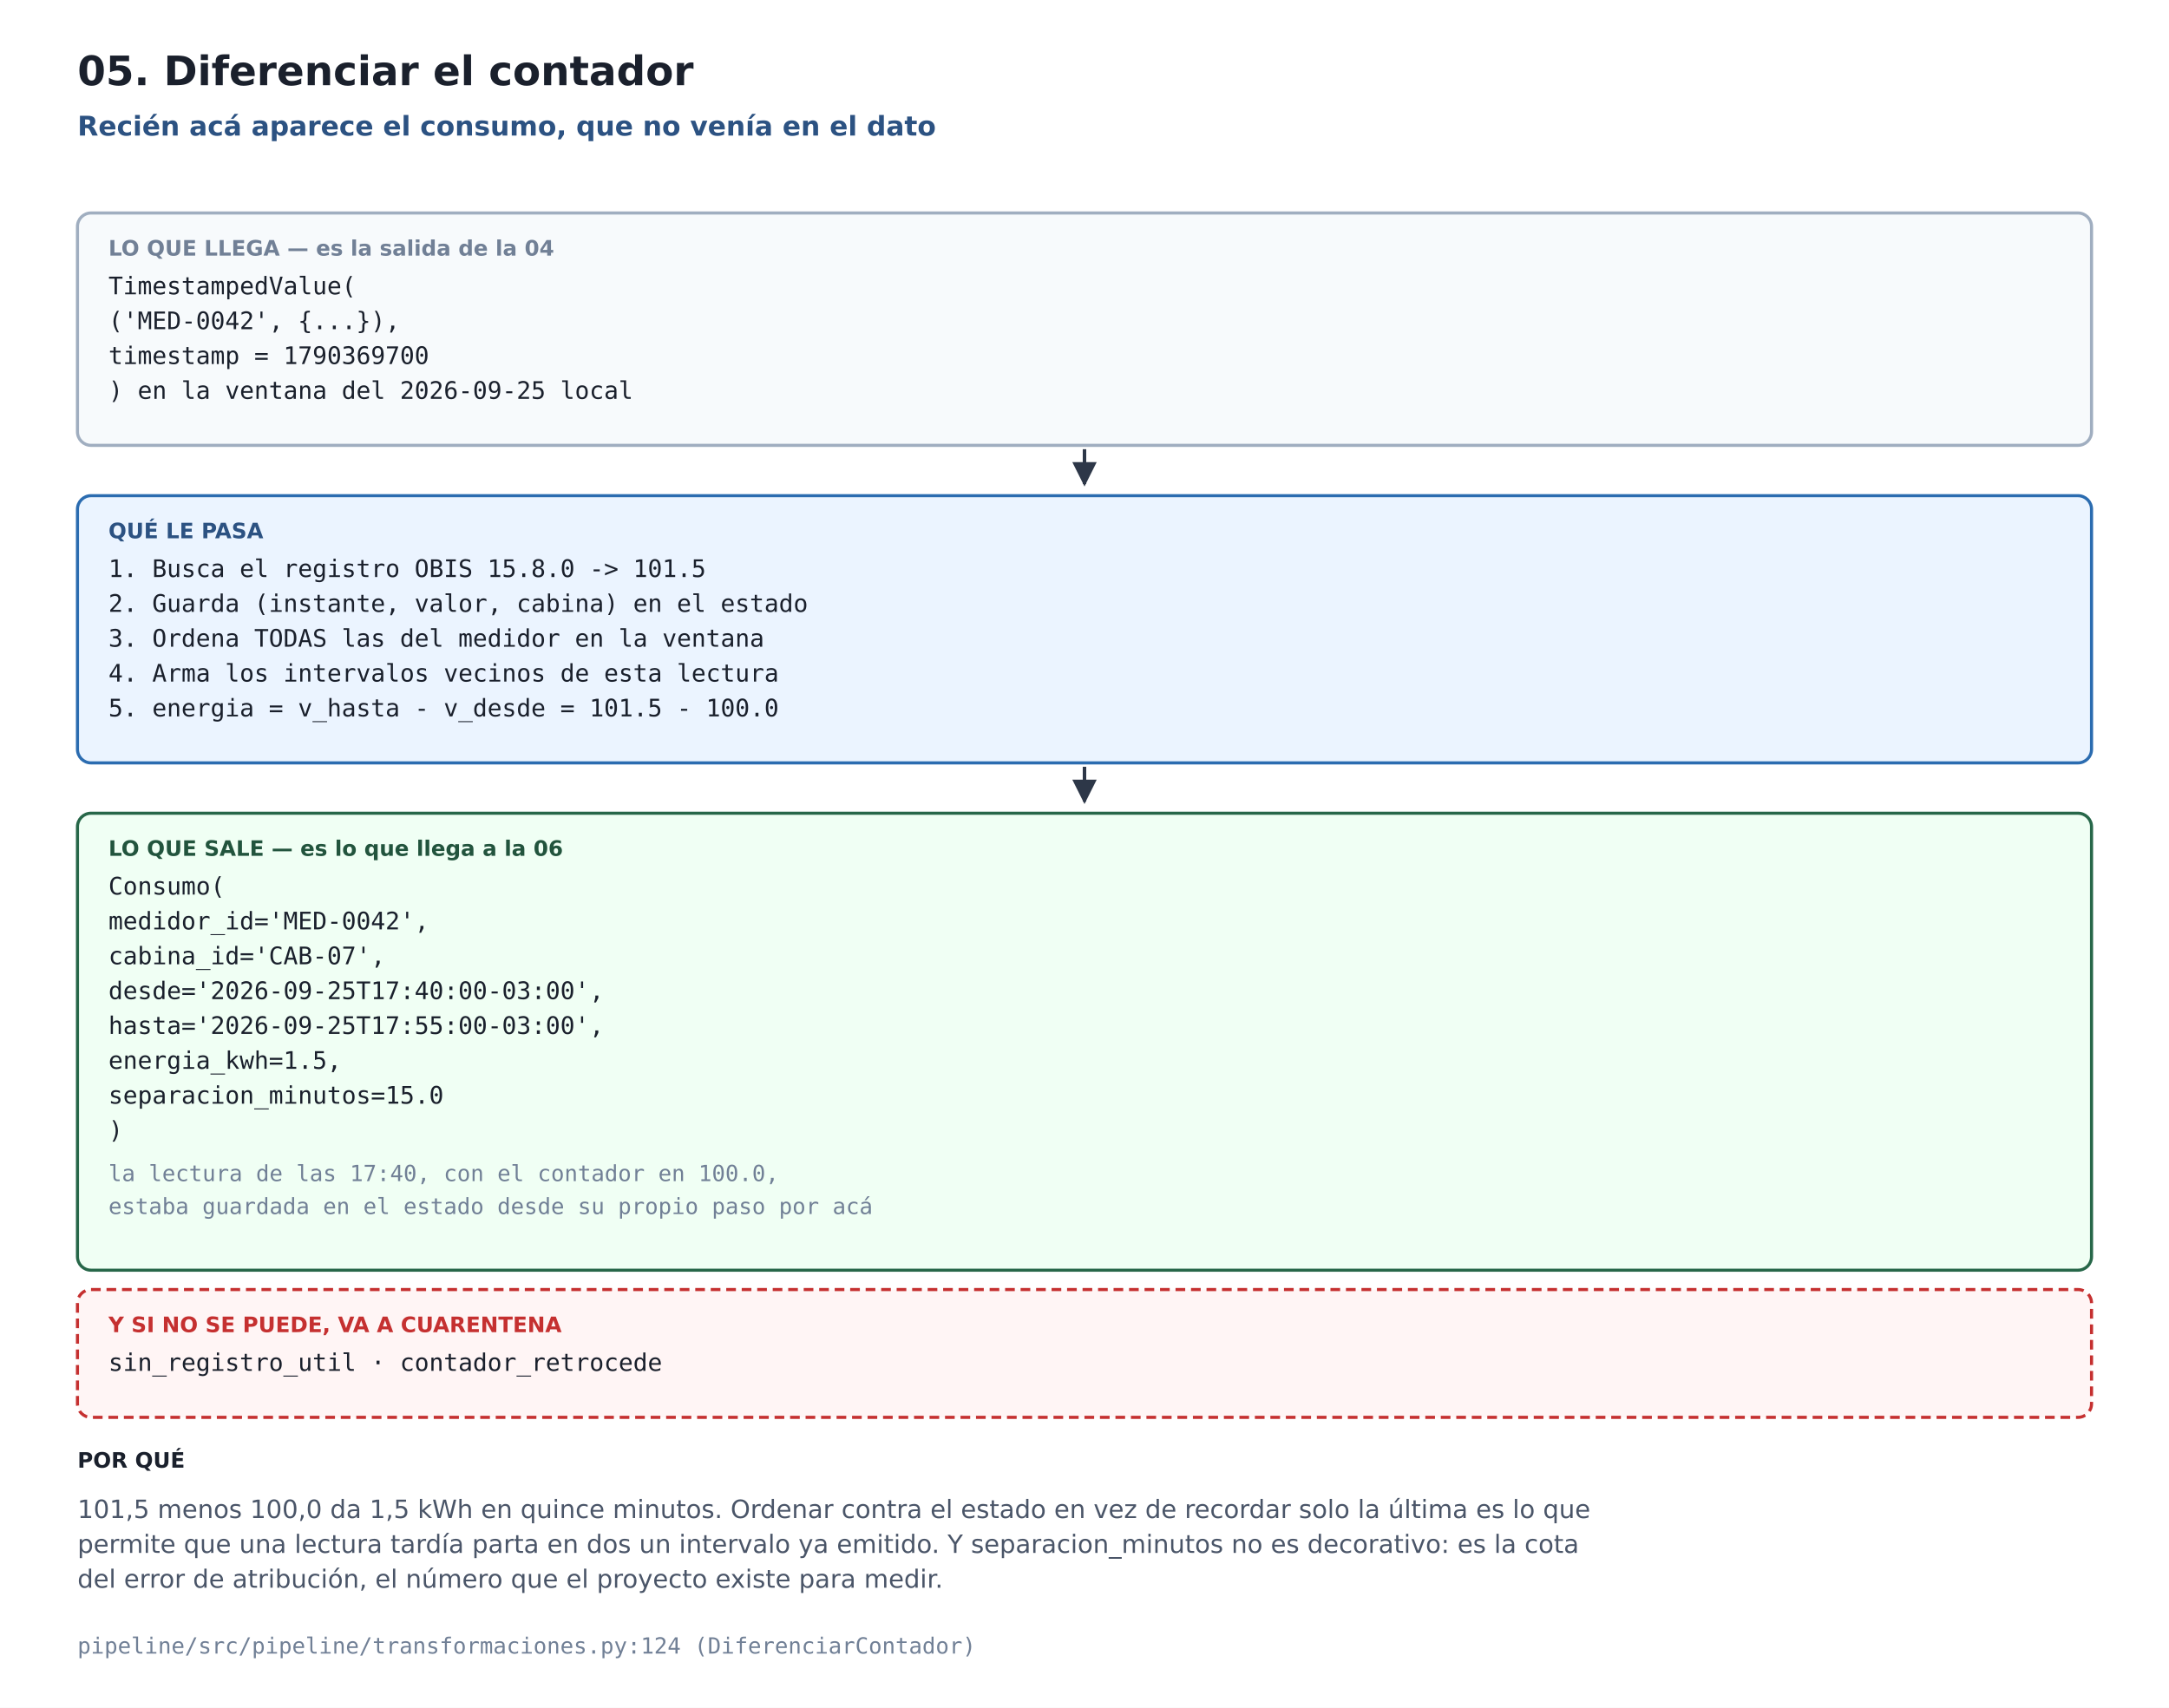
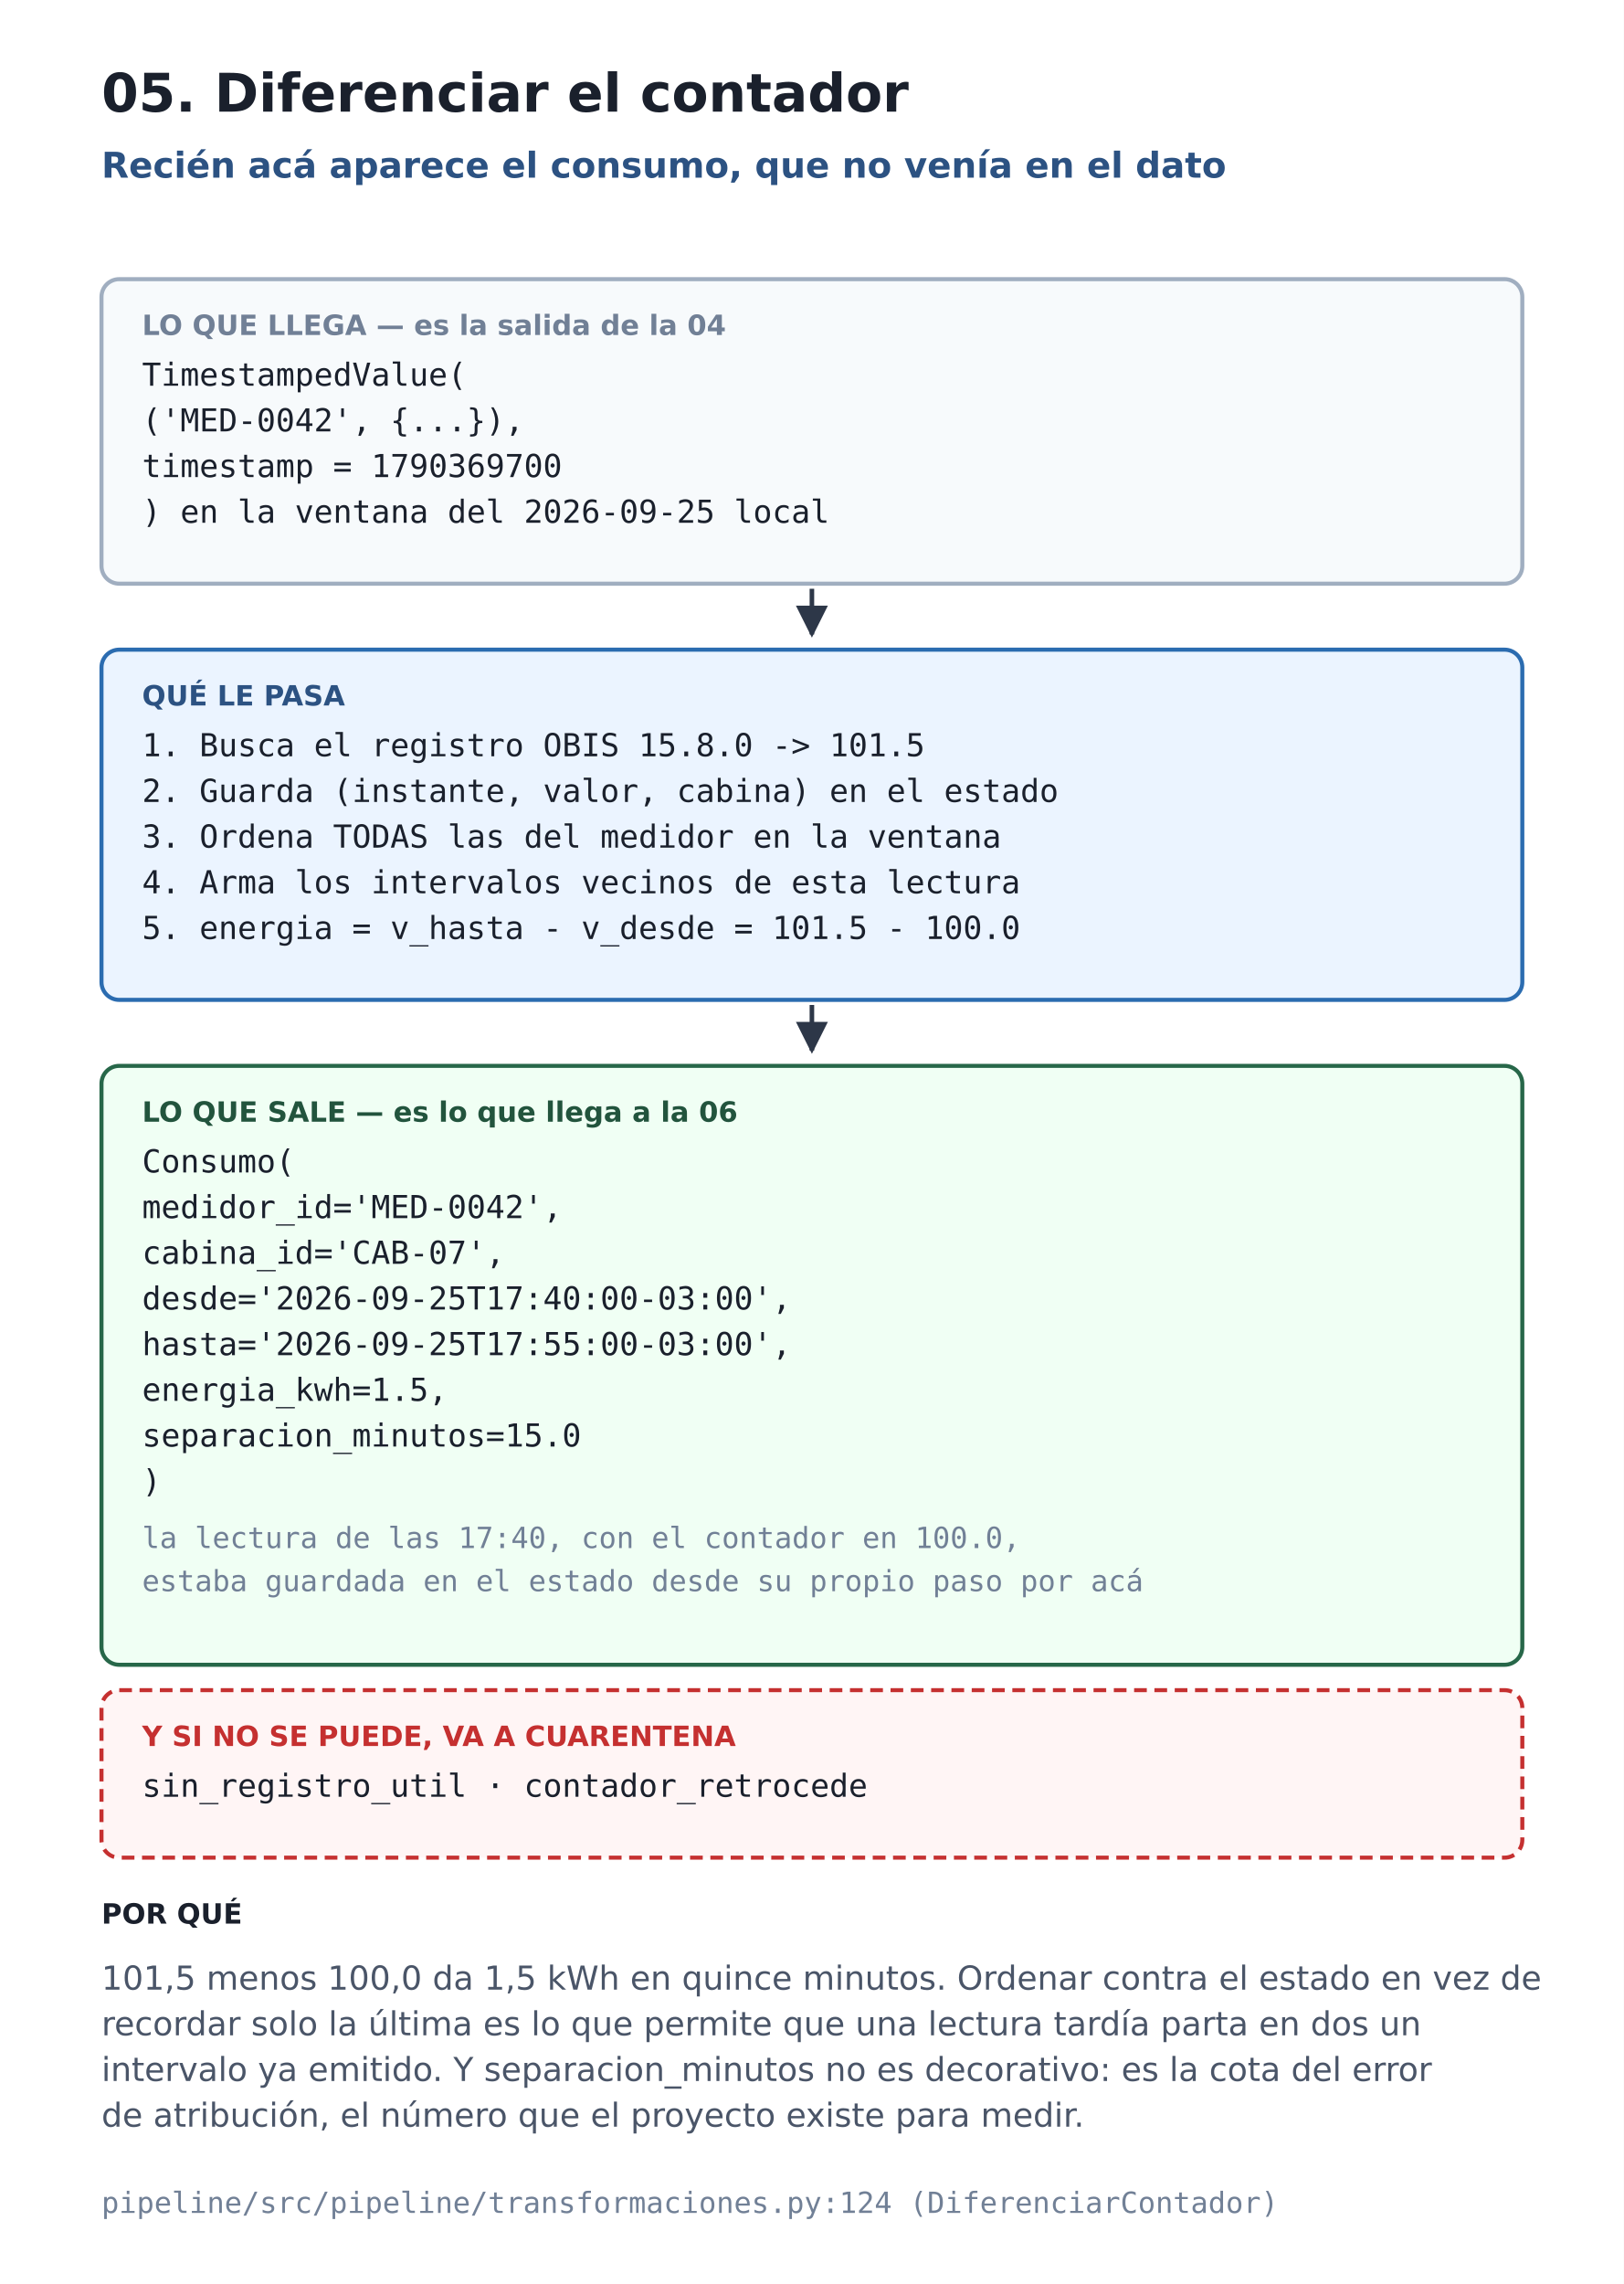
- <svg xmlns="http://www.w3.org/2000/svg" viewBox="0 0 1120 882" width="1120" height="882" font-family="'DejaVu Sans','Helvetica Neue',Arial,sans-serif">
+ <svg xmlns="http://www.w3.org/2000/svg" viewBox="0 0 640 900" width="640" height="900" font-family="'DejaVu Sans','Helvetica Neue',Arial,sans-serif">
  <defs>
    <marker id="fl" viewBox="0 0 10 10" refX="9" refY="5" markerWidth="7" markerHeight="7" orient="auto-start-reverse">
      <path d="M 0 0 L 10 5 L 0 10 z" fill="#2d3748" />
    </marker>
    <marker id="flr" viewBox="0 0 10 10" refX="9" refY="5" markerWidth="7" markerHeight="7" orient="auto-start-reverse">
      <path d="M 0 0 L 10 5 L 0 10 z" fill="#c53030" />
    </marker>
  </defs>
-   <rect width="1120" height="882" fill="#ffffff" />
+   <rect width="640" height="900" fill="#ffffff" />
  <text x="40" y="44" font-family="'DejaVu Sans','Helvetica Neue',Arial,sans-serif" font-size="21" fill="#1a202c" font-weight="600" text-anchor="start">05. Diferenciar el contador</text>
  <text x="40" y="70" font-family="'DejaVu Sans','Helvetica Neue',Arial,sans-serif" font-size="14" fill="#2c5282" font-weight="600" text-anchor="start">Recién acá aparece el consumo, que no venía en el dato</text>
-   <rect x="40" y="110" width="1040" height="120" rx="7" fill="#f7fafc" stroke="#a0aec0" stroke-width="1.6" />
+   <rect x="40" y="110" width="560" height="120" rx="7" fill="#f7fafc" stroke="#a0aec0" stroke-width="1.6" />
  <text x="56" y="132" font-family="'DejaVu Sans','Helvetica Neue',Arial,sans-serif" font-size="11" fill="#718096" font-weight="700" text-anchor="start">LO QUE LLEGA — es la salida de la 04</text>
  <text x="56" y="152" font-family="'DejaVu Sans Mono','Menlo',monospace" font-size="12.5" fill="#1a202c" font-weight="normal" text-anchor="start">TimestampedValue(</text>
  <text x="56" y="170" font-family="'DejaVu Sans Mono','Menlo',monospace" font-size="12.5" fill="#1a202c" font-weight="normal" text-anchor="start">  ('MED-0042', {...}),</text>
  <text x="56" y="188" font-family="'DejaVu Sans Mono','Menlo',monospace" font-size="12.5" fill="#1a202c" font-weight="normal" text-anchor="start">  timestamp = 1790369700</text>
  <text x="56" y="206" font-family="'DejaVu Sans Mono','Menlo',monospace" font-size="12.5" fill="#1a202c" font-weight="normal" text-anchor="start">)   en la ventana del 2026-09-25 local</text>
-   <line x1="560" y1="232" x2="560" y2="250" stroke="#2d3748" stroke-width="1.8" marker-end="url(#fl)" />
-   <rect x="40" y="256" width="1040" height="138" rx="7" fill="#ebf4ff" stroke="#2b6cb0" stroke-width="1.6" />
+   <line x1="320" y1="232" x2="320" y2="250" stroke="#2d3748" stroke-width="1.8" marker-end="url(#fl)" />
+   <rect x="40" y="256" width="560" height="138" rx="7" fill="#ebf4ff" stroke="#2b6cb0" stroke-width="1.6" />
  <text x="56" y="278" font-family="'DejaVu Sans','Helvetica Neue',Arial,sans-serif" font-size="11" fill="#2c5282" font-weight="700" text-anchor="start">QUÉ LE PASA</text>
  <text x="56" y="298" font-family="'DejaVu Sans Mono','Menlo',monospace" font-size="12.5" fill="#1a202c" font-weight="normal" text-anchor="start">1. Busca el registro OBIS 15.8.0 -&gt; 101.5</text>
  <text x="56" y="316" font-family="'DejaVu Sans Mono','Menlo',monospace" font-size="12.5" fill="#1a202c" font-weight="normal" text-anchor="start">2. Guarda (instante, valor, cabina) en el estado</text>
  <text x="56" y="334" font-family="'DejaVu Sans Mono','Menlo',monospace" font-size="12.5" fill="#1a202c" font-weight="normal" text-anchor="start">3. Ordena TODAS las del medidor en la ventana</text>
  <text x="56" y="352" font-family="'DejaVu Sans Mono','Menlo',monospace" font-size="12.5" fill="#1a202c" font-weight="normal" text-anchor="start">4. Arma los intervalos vecinos de esta lectura</text>
  <text x="56" y="370" font-family="'DejaVu Sans Mono','Menlo',monospace" font-size="12.5" fill="#1a202c" font-weight="normal" text-anchor="start">5. energia = v_hasta - v_desde = 101.5 - 100.0</text>
-   <line x1="560" y1="396" x2="560" y2="414" stroke="#2d3748" stroke-width="1.8" marker-end="url(#fl)" />
-   <rect x="40" y="420" width="1040" height="236" rx="7" fill="#f0fff4" stroke="#276749" stroke-width="1.6" />
+   <line x1="320" y1="396" x2="320" y2="414" stroke="#2d3748" stroke-width="1.8" marker-end="url(#fl)" />
+   <rect x="40" y="420" width="560" height="236" rx="7" fill="#f0fff4" stroke="#276749" stroke-width="1.6" />
  <text x="56" y="442" font-family="'DejaVu Sans','Helvetica Neue',Arial,sans-serif" font-size="11" fill="#22543d" font-weight="700" text-anchor="start">LO QUE SALE — es lo que llega a la 06</text>
  <text x="56" y="462" font-family="'DejaVu Sans Mono','Menlo',monospace" font-size="12.5" fill="#1a202c" font-weight="normal" text-anchor="start">Consumo(</text>
  <text x="56" y="480" font-family="'DejaVu Sans Mono','Menlo',monospace" font-size="12.5" fill="#1a202c" font-weight="normal" text-anchor="start">  medidor_id='MED-0042',</text>
  <text x="56" y="498" font-family="'DejaVu Sans Mono','Menlo',monospace" font-size="12.5" fill="#1a202c" font-weight="normal" text-anchor="start">  cabina_id='CAB-07',</text>
  <text x="56" y="516" font-family="'DejaVu Sans Mono','Menlo',monospace" font-size="12.5" fill="#1a202c" font-weight="normal" text-anchor="start">  desde='2026-09-25T17:40:00-03:00',</text>
  <text x="56" y="534" font-family="'DejaVu Sans Mono','Menlo',monospace" font-size="12.5" fill="#1a202c" font-weight="normal" text-anchor="start">  hasta='2026-09-25T17:55:00-03:00',</text>
  <text x="56" y="552" font-family="'DejaVu Sans Mono','Menlo',monospace" font-size="12.5" fill="#1a202c" font-weight="normal" text-anchor="start">  energia_kwh=1.5,</text>
  <text x="56" y="570" font-family="'DejaVu Sans Mono','Menlo',monospace" font-size="12.5" fill="#1a202c" font-weight="normal" text-anchor="start">  separacion_minutos=15.0</text>
  <text x="56" y="588" font-family="'DejaVu Sans Mono','Menlo',monospace" font-size="12.5" fill="#1a202c" font-weight="normal" text-anchor="start">)</text>
  <text x="56" y="610" font-family="'DejaVu Sans Mono','Menlo',monospace" font-size="11.5" fill="#718096" font-weight="normal" text-anchor="start">la lectura de las 17:40, con el contador en 100.0,</text>
  <text x="56" y="627" font-family="'DejaVu Sans Mono','Menlo',monospace" font-size="11.5" fill="#718096" font-weight="normal" text-anchor="start">estaba guardada en el estado desde su propio paso por acá</text>
-   <rect x="40" y="666" width="1040" height="66" rx="7" fill="#fff5f5" stroke="#c53030" stroke-width="1.6" stroke-dasharray="5 3" />
+   <rect x="40" y="666" width="560" height="66" rx="7" fill="#fff5f5" stroke="#c53030" stroke-width="1.6" stroke-dasharray="5 3" />
  <text x="56" y="688" font-family="'DejaVu Sans','Helvetica Neue',Arial,sans-serif" font-size="11" fill="#c53030" font-weight="700" text-anchor="start">Y SI NO SE PUEDE, VA A CUARENTENA</text>
  <text x="56" y="708" font-family="'DejaVu Sans Mono','Menlo',monospace" font-size="12.5" fill="#1a202c" font-weight="normal" text-anchor="start">sin_registro_util · contador_retrocede</text>
  <text x="40" y="758" font-family="'DejaVu Sans','Helvetica Neue',Arial,sans-serif" font-size="11" fill="#1a202c" font-weight="700" text-anchor="start">POR QUÉ</text>
-   <text x="40" y="784" font-family="'DejaVu Sans','Helvetica Neue',Arial,sans-serif" font-size="13" fill="#4a5568" font-weight="normal" text-anchor="start">101,5 menos 100,0 da 1,5 kWh en quince minutos. Ordenar contra el estado en vez de recordar solo la última es lo que</text>
-   <text x="40" y="802" font-family="'DejaVu Sans','Helvetica Neue',Arial,sans-serif" font-size="13" fill="#4a5568" font-weight="normal" text-anchor="start">permite que una lectura tardía parta en dos un intervalo ya emitido. Y separacion_minutos no es decorativo: es la cota</text>
-   <text x="40" y="820" font-family="'DejaVu Sans','Helvetica Neue',Arial,sans-serif" font-size="13" fill="#4a5568" font-weight="normal" text-anchor="start">del error de atribución, el número que el proyecto existe para medir.</text>
-   <text x="40" y="854" font-family="'DejaVu Sans Mono','Menlo',monospace" font-size="11.5" fill="#718096" font-weight="normal" text-anchor="start">pipeline/src/pipeline/transformaciones.py:124 (DiferenciarContador)</text>
+   <text x="40" y="784" font-family="'DejaVu Sans','Helvetica Neue',Arial,sans-serif" font-size="13" fill="#4a5568" font-weight="normal" text-anchor="start">101,5 menos 100,0 da 1,5 kWh en quince minutos. Ordenar contra el estado en vez de</text>
+   <text x="40" y="802" font-family="'DejaVu Sans','Helvetica Neue',Arial,sans-serif" font-size="13" fill="#4a5568" font-weight="normal" text-anchor="start">recordar solo la última es lo que permite que una lectura tardía parta en dos un</text>
+   <text x="40" y="820" font-family="'DejaVu Sans','Helvetica Neue',Arial,sans-serif" font-size="13" fill="#4a5568" font-weight="normal" text-anchor="start">intervalo ya emitido. Y separacion_minutos no es decorativo: es la cota del error</text>
+   <text x="40" y="838" font-family="'DejaVu Sans','Helvetica Neue',Arial,sans-serif" font-size="13" fill="#4a5568" font-weight="normal" text-anchor="start">de atribución, el número que el proyecto existe para medir.</text>
+   <text x="40" y="872" font-family="'DejaVu Sans Mono','Menlo',monospace" font-size="11.5" fill="#718096" font-weight="normal" text-anchor="start">pipeline/src/pipeline/transformaciones.py:124 (DiferenciarContador)</text>
</svg>
